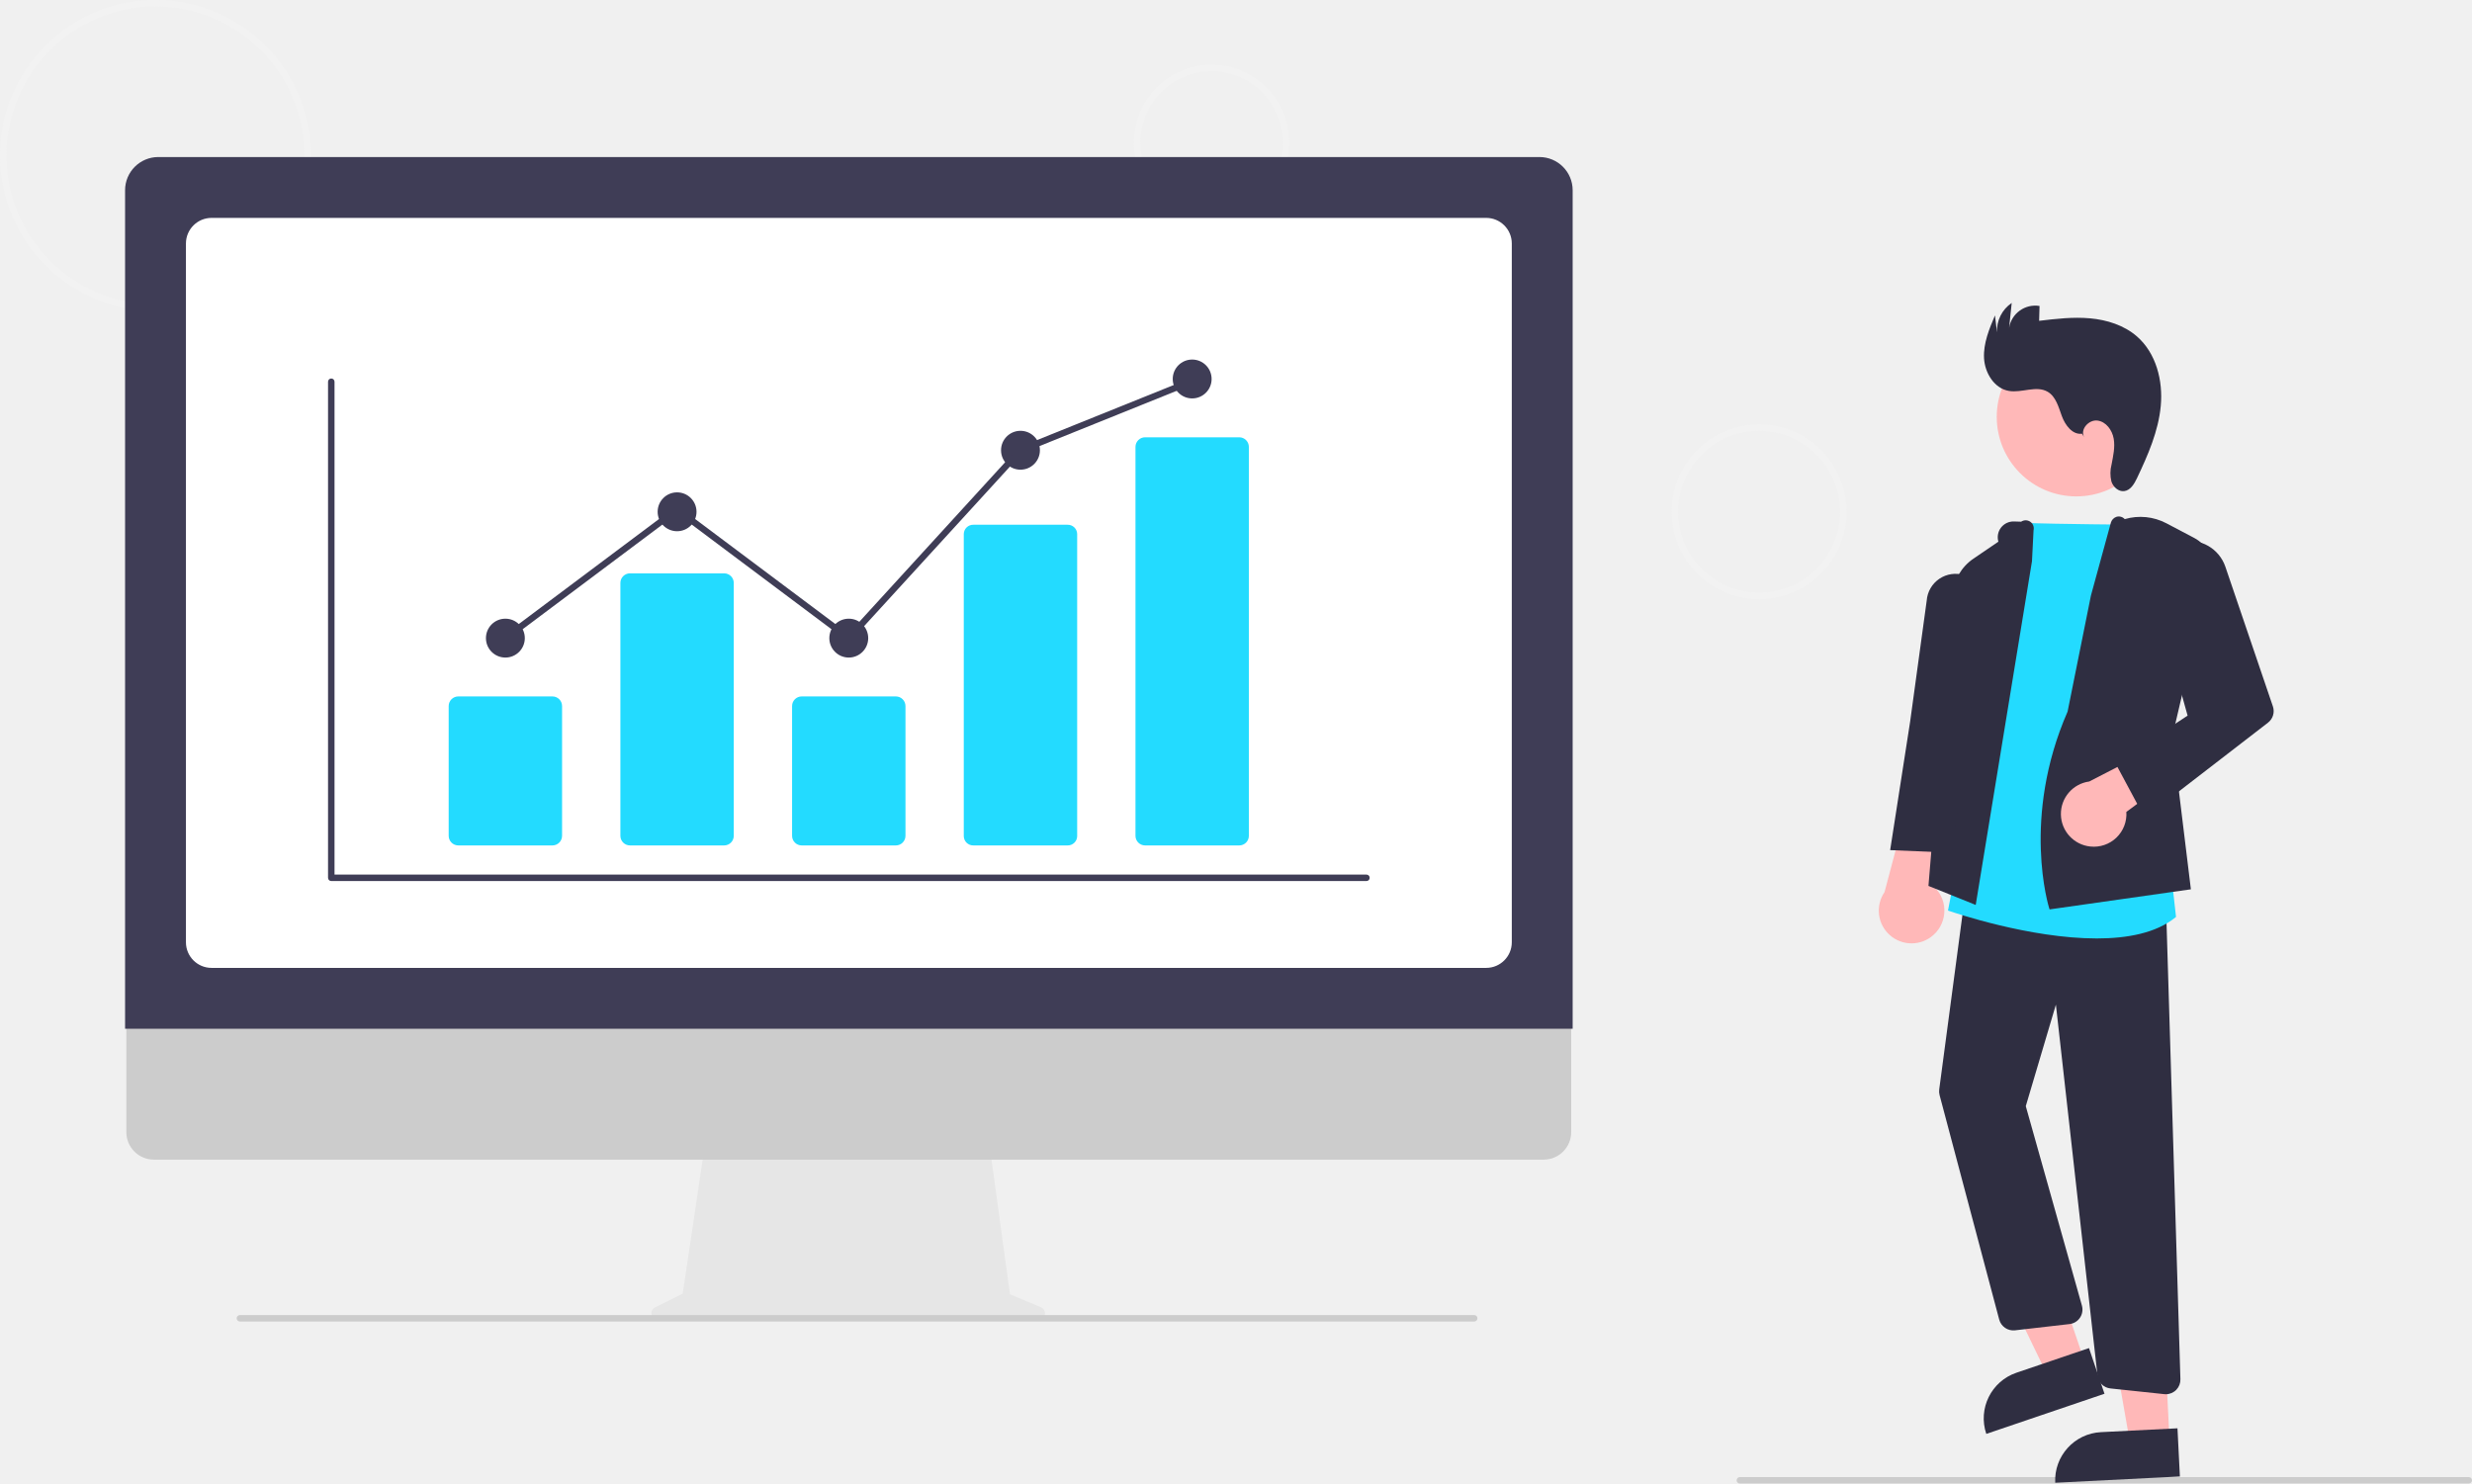
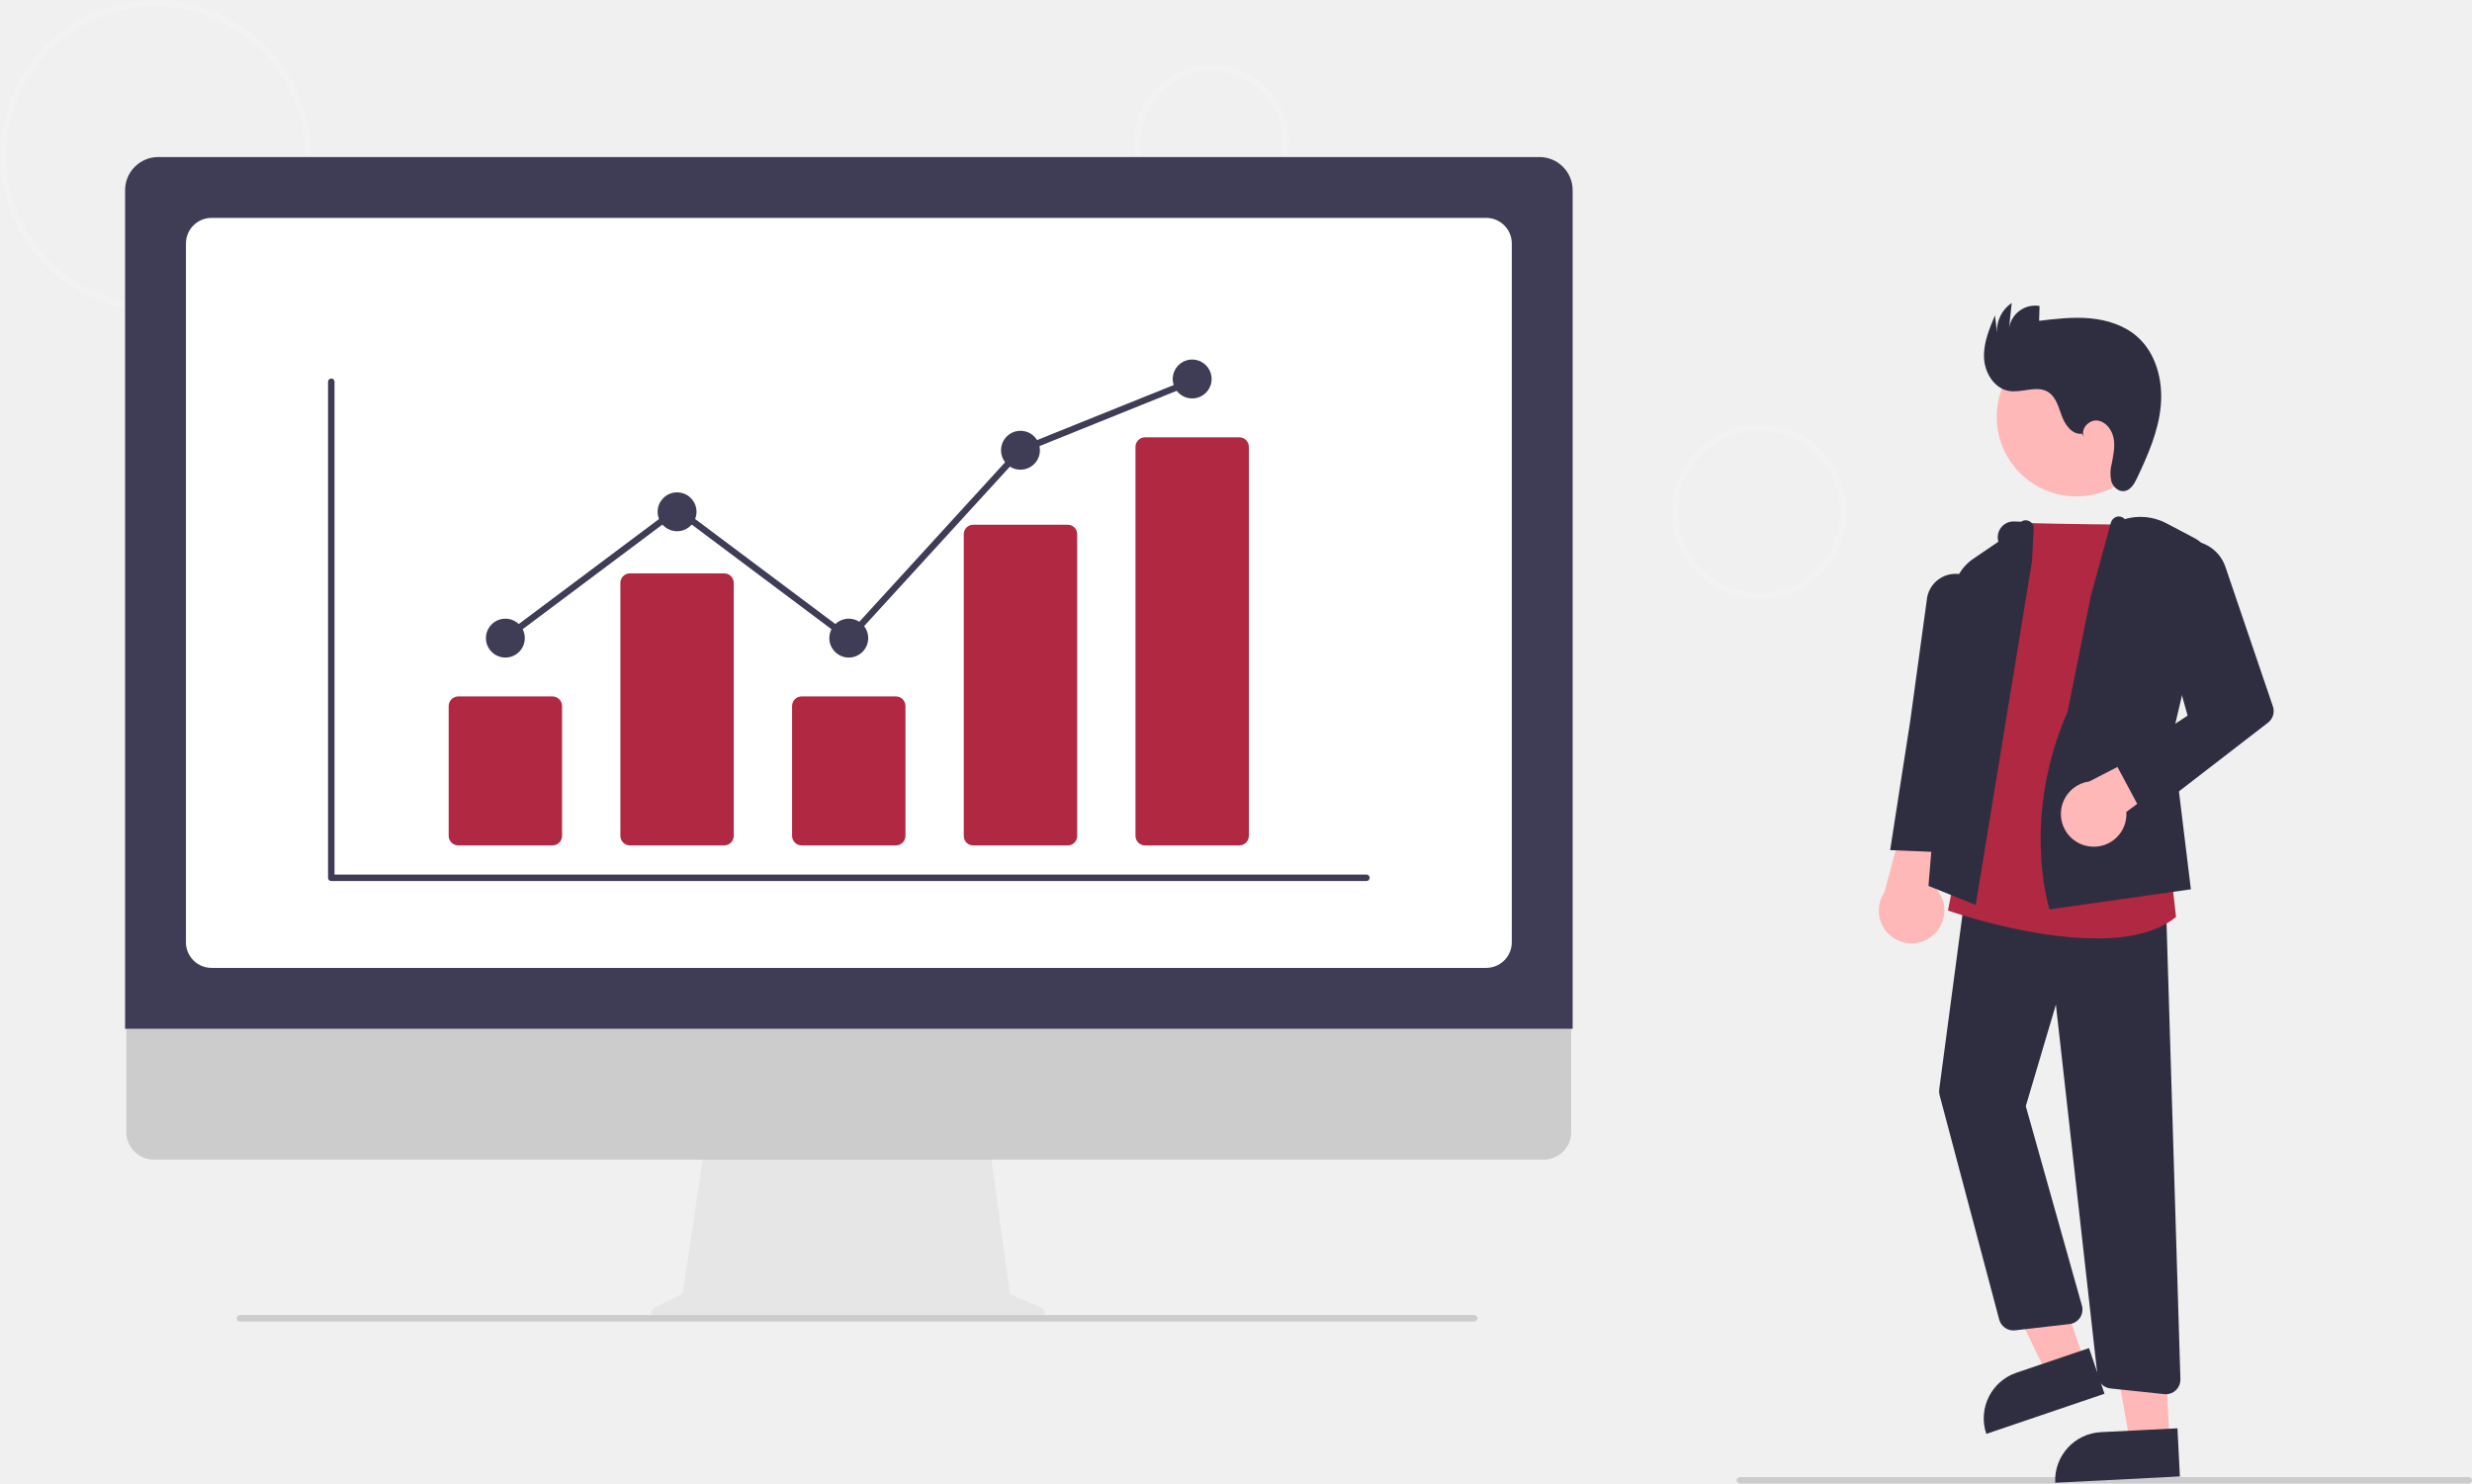
<svg xmlns="http://www.w3.org/2000/svg" data-name="Layer 1" width="763.057" height="458" viewBox="0 0 763.057 458">
  <path d="M266.472,317a48,48,0,1,1,48-48A48.054,48.054,0,0,1,266.472,317Zm0-94a46,46,0,1,0,46,46A46.052,46.052,0,0,0,266.472,223Z" transform="translate(-218.4715 -221)" fill="#f2f2f2" />
  <path d="M592.472,289a24,24,0,1,1,24-24A24.027,24.027,0,0,1,592.472,289Zm0-46a22,22,0,1,0,22,22A22.025,22.025,0,0,0,592.472,243Z" transform="translate(-218.4715 -221)" fill="#f2f2f2" />
  <path d="M761.472,406a27,27,0,1,1,27-27A27.031,27.031,0,0,1,761.472,406Zm0-52a25,25,0,1,0,25,25A25.028,25.028,0,0,0,761.472,354Z" transform="translate(-218.4715 -221)" fill="#f2f2f2" />
  <path d="M980.528,679h-225a1,1,0,0,1,0-2h225a1,1,0,0,1,0,2Z" transform="translate(-218.4715 -221)" fill="#ccc" />
  <circle cx="640.917" cy="128.686" r="24.561" fill="#ffb8b8" />
  <polygon points="643.465 420.343 631.857 424.285 611.124 381.386 628.257 375.567 643.465 420.343" fill="#ffb8b8" />
  <path d="M843.072,642.981h23.644a0,0,0,0,1,0,0v14.887a0,0,0,0,1,0,0H828.185a0,0,0,0,1,0,0v0A14.887,14.887,0,0,1,843.072,642.981Z" transform="translate(-382.6317 86.1046) rotate(-18.76035)" fill="#2f2e41" />
  <polygon points="669.694 444.575 657.45 445.19 649.249 398.255 667.321 397.346 669.694 444.575" fill="#ffb8b8" />
  <path d="M867.368,662.902h23.644a0,0,0,0,1,0,0v14.887a0,0,0,0,1,0,0H852.481a0,0,0,0,1,0,0v0A14.887,14.887,0,0,1,867.368,662.902Z" transform="translate(-251.0201 -176.3984) rotate(-2.87712)" fill="#2f2e41" />
  <path d="M815.3,509.63a10.056,10.056,0,0,0-.468-15.412l11.674-33.774-17.992,4.598L800.188,496.409a10.11,10.11,0,0,0,15.113,13.221Z" transform="translate(-218.4715 -221)" fill="#ffb8b8" />
  <path d="M887.021,651.424a4.544,4.544,0,0,1-.474-.025l-16.621-1.76a4.472,4.472,0,0,1-3.998-3.974L853.084,531.155l-9.294,31.335,17.329,61.583a4.5,4.5,0,0,1-3.818,5.689l-16.848,1.937a4.523,4.523,0,0,1-4.863-3.315l-18.409-69.303a4.482,4.482,0,0,1-.111-1.748l8.274-62.199,61.714,4.949,4.462,146.703a4.5,4.5,0,0,1-4.498,4.638Z" transform="translate(-218.4715 -221)" fill="#2f2e41" />
-   <path d="M865.688,510.719c-20.676,0-44.084-7.989-45.502-8.479l-.41-.142L843.101,382.413l.429.018c9.244.375,34.469.567,34.723.569l.453.003,9.723,105.619,1.738,15.449-.213.172C884.006,509.052,875.132,510.719,865.688,510.719Z" transform="translate(-218.4715 -221)" fill="#23dbff" />
+   <path d="M865.688,510.719c-20.676,0-44.084-7.989-45.502-8.479l-.41-.142L843.101,382.413l.429.018c9.244.375,34.469.567,34.723.569l.453.003,9.723,105.619,1.738,15.449-.213.172C884.006,509.052,875.132,510.719,865.688,510.719Z" transform="translate(-218.4715 -221)" fill="#b02841" />
  <path d="M828.336,500.375,813.747,494.499l7.436-89.944a14.856,14.856,0,0,1,6.474-11.104l7.677-5.225v0a4.868,4.868,0,0,1,4.827-6.24l2.199.071a2.5,2.5,0,0,1,3.827,2.661l-.483,9.529Z" transform="translate(-218.4715 -221)" fill="#2f2e41" />
  <path d="M820.974,484.251l-19.049-.802,6.171-39.692,5.113-37.349a8.924,8.924,0,0,1,11.578-7.846h0a8.917,8.917,0,0,1,6.174,9.647l-5.18,40.467Z" transform="translate(-218.4715 -221)" fill="#2f2e41" />
  <path d="M851.136,501.751l-.129-.401c-.088-.274-8.673-27.812,5.691-60.672l7.203-35.826,6.156-22.495a2.689,2.689,0,0,1,1.631-1.773,2.477,2.477,0,0,1,2.649.68l0,0a17.198,17.198,0,0,1,12.86,1.286l8.645,4.554a9.815,9.815,0,0,1,4.982,10.923l-11.815,50.423,5.744,47.097Z" transform="translate(-218.4715 -221)" fill="#2f2e41" />
  <path d="M863.716,482.338a10.056,10.056,0,0,0,11.118-10.684l26.756-19.821-9.353-4.434-28.851,14.862a10.11,10.11,0,0,0,.33,20.077Z" transform="translate(-218.4715 -221)" fill="#ffb8b8" />
  <path d="M880.491,473.465l-9.037-16.869,22.287-14.668-10.876-39.01A11.795,11.795,0,0,1,891.895,388.187h0a11.827,11.827,0,0,1,13.5,7.764l14.675,43.135a4.499,4.499,0,0,1-1.512,5.013Z" transform="translate(-218.4715 -221)" fill="#2f2e41" />
  <path d="M861.127,354.895c-2.944.383-5.165-2.629-6.195-5.414s-1.815-6.027-4.375-7.531c-3.497-2.055-7.972.417-11.971-.261-4.516-.766-7.453-5.552-7.683-10.127s1.591-8.975,3.377-13.194l.624,5.242a10.396,10.396,0,0,1,4.543-9.087l-.804,7.692a8.164,8.164,0,0,1,9.392-6.756l-.127,4.583c5.216-.62,10.479-1.241,15.711-.769s10.5,2.128,14.466,5.574c5.932,5.154,8.098,13.641,7.371,21.465s-3.957,15.175-7.323,22.275c-.847,1.787-2.018,3.802-3.982,4.03-1.765.204-3.379-1.271-3.928-2.96a10.73,10.73,0,0,1,.048-5.271c.496-2.637,1.122-5.333.655-7.976s-2.368-5.254-5.032-5.578-5.39,2.721-4.109,5.079Z" transform="translate(-218.4715 -221)" fill="#2f2e41" />
  <path d="M539.781,624.577l-9.561-4.026-6.559-47.928H436.322l-7.109,47.732-8.554,4.277a2.031,2.031,0,0,0,.908,3.848H538.994A2.031,2.031,0,0,0,539.781,624.577Z" transform="translate(-218.4715 -221)" fill="#e6e6e6" />
  <path d="M694.991,579h-429.038a8.5,8.5,0,0,1-8.481-8.5V510h446v60.5A8.5,8.5,0,0,1,694.991,579Z" transform="translate(-218.4715 -221)" fill="#ccc" />
  <path d="M703.92,538.594H257.08V279.727a10.258,10.258,0,0,1,10.247-10.247H693.673A10.259,10.259,0,0,1,703.92,279.727Z" transform="translate(-218.4715 -221)" fill="#3f3d56" />
  <path d="M677.232,519.805H283.768a7.908,7.908,0,0,1-7.9-7.899V296.168a7.909,7.909,0,0,1,7.9-7.9H677.232a7.909,7.909,0,0,1,7.9,7.9v215.737A7.908,7.908,0,0,1,677.232,519.805Z" transform="translate(-218.4715 -221)" fill="#fff" />
  <path d="M673.528,628.98h-381a1,1,0,0,1,0-2h381a1,1,0,0,1,0,2Z" transform="translate(-218.4715 -221)" fill="#ccc" />
  <path d="M640.268,493H320.732a1,1,0,0,1-1-1V338.847a1,1,0,0,1,2,0V491h318.535a1,1,0,0,1,0,2Z" transform="translate(-218.4715 -221)" fill="#3f3d56" />
-   <path d="M389.003,482H359.94a2.972,2.972,0,0,1-2.969-2.968V438.968A2.972,2.972,0,0,1,359.94,436h29.063a2.972,2.972,0,0,1,2.969,2.968v40.063A2.972,2.972,0,0,1,389.003,482Z" transform="translate(-218.4715 -221)" fill="#23dbff" />
-   <path d="M442.003,482H412.94a2.972,2.972,0,0,1-2.969-2.968V400.968A2.972,2.972,0,0,1,412.94,398h29.063a2.972,2.972,0,0,1,2.969,2.968v78.063A2.972,2.972,0,0,1,442.003,482Z" transform="translate(-218.4715 -221)" fill="#23dbff" />
-   <path d="M495.003,482H465.94a2.972,2.972,0,0,1-2.969-2.968V438.968A2.972,2.972,0,0,1,465.94,436h29.063a2.972,2.972,0,0,1,2.969,2.968v40.063A2.972,2.972,0,0,1,495.003,482Z" transform="translate(-218.4715 -221)" fill="#23dbff" />
-   <path d="M548.003,482H518.94a2.907,2.907,0,0,1-2.969-2.834V385.834A2.907,2.907,0,0,1,518.94,383h29.063a2.907,2.907,0,0,1,2.969,2.834v93.332A2.907,2.907,0,0,1,548.003,482Z" transform="translate(-218.4715 -221)" fill="#23dbff" />
-   <path d="M601.003,482H571.94a2.972,2.972,0,0,1-2.969-2.968V358.968A2.972,2.972,0,0,1,571.94,356h29.063a2.972,2.972,0,0,1,2.969,2.968V479.032A2.972,2.972,0,0,1,601.003,482Z" transform="translate(-218.4715 -221)" fill="#23dbff" />
+   <path d="M389.003,482H359.94a2.972,2.972,0,0,1-2.969-2.968V438.968A2.972,2.972,0,0,1,359.94,436h29.063a2.972,2.972,0,0,1,2.969,2.968v40.063A2.972,2.972,0,0,1,389.003,482Z" transform="translate(-218.4715 -221)" fill="#b02841" />
+   <path d="M442.003,482H412.94a2.972,2.972,0,0,1-2.969-2.968V400.968A2.972,2.972,0,0,1,412.94,398h29.063a2.972,2.972,0,0,1,2.969,2.968v78.063A2.972,2.972,0,0,1,442.003,482Z" transform="translate(-218.4715 -221)" fill="#b02841" />
+   <path d="M495.003,482H465.94a2.972,2.972,0,0,1-2.969-2.968V438.968A2.972,2.972,0,0,1,465.94,436h29.063a2.972,2.972,0,0,1,2.969,2.968v40.063A2.972,2.972,0,0,1,495.003,482Z" transform="translate(-218.4715 -221)" fill="#b02841" />
+   <path d="M548.003,482H518.94a2.907,2.907,0,0,1-2.969-2.834V385.834A2.907,2.907,0,0,1,518.94,383h29.063a2.907,2.907,0,0,1,2.969,2.834v93.332A2.907,2.907,0,0,1,548.003,482Z" transform="translate(-218.4715 -221)" fill="#b02841" />
+   <path d="M601.003,482H571.94a2.972,2.972,0,0,1-2.969-2.968V358.968A2.972,2.972,0,0,1,571.94,356h29.063a2.972,2.972,0,0,1,2.969,2.968V479.032A2.972,2.972,0,0,1,601.003,482Z" transform="translate(-218.4715 -221)" fill="#b02841" />
  <circle cx="156" cy="197" r="6" fill="#3f3d56" />
  <circle cx="209" cy="158" r="6" fill="#3f3d56" />
  <circle cx="262" cy="197" r="6" fill="#3f3d56" />
  <circle cx="315" cy="139" r="6" fill="#3f3d56" />
  <circle cx="368" cy="117" r="6" fill="#3f3d56" />
  <polygon points="262.126 198.344 209 158.552 156.6 197.8 155.4 196.2 209 156.053 261.874 195.656 314.415 138.158 314.626 138.072 367.626 116.718 368.374 118.573 315.585 139.842 262.126 198.344" fill="#3f3d56" />
</svg>
